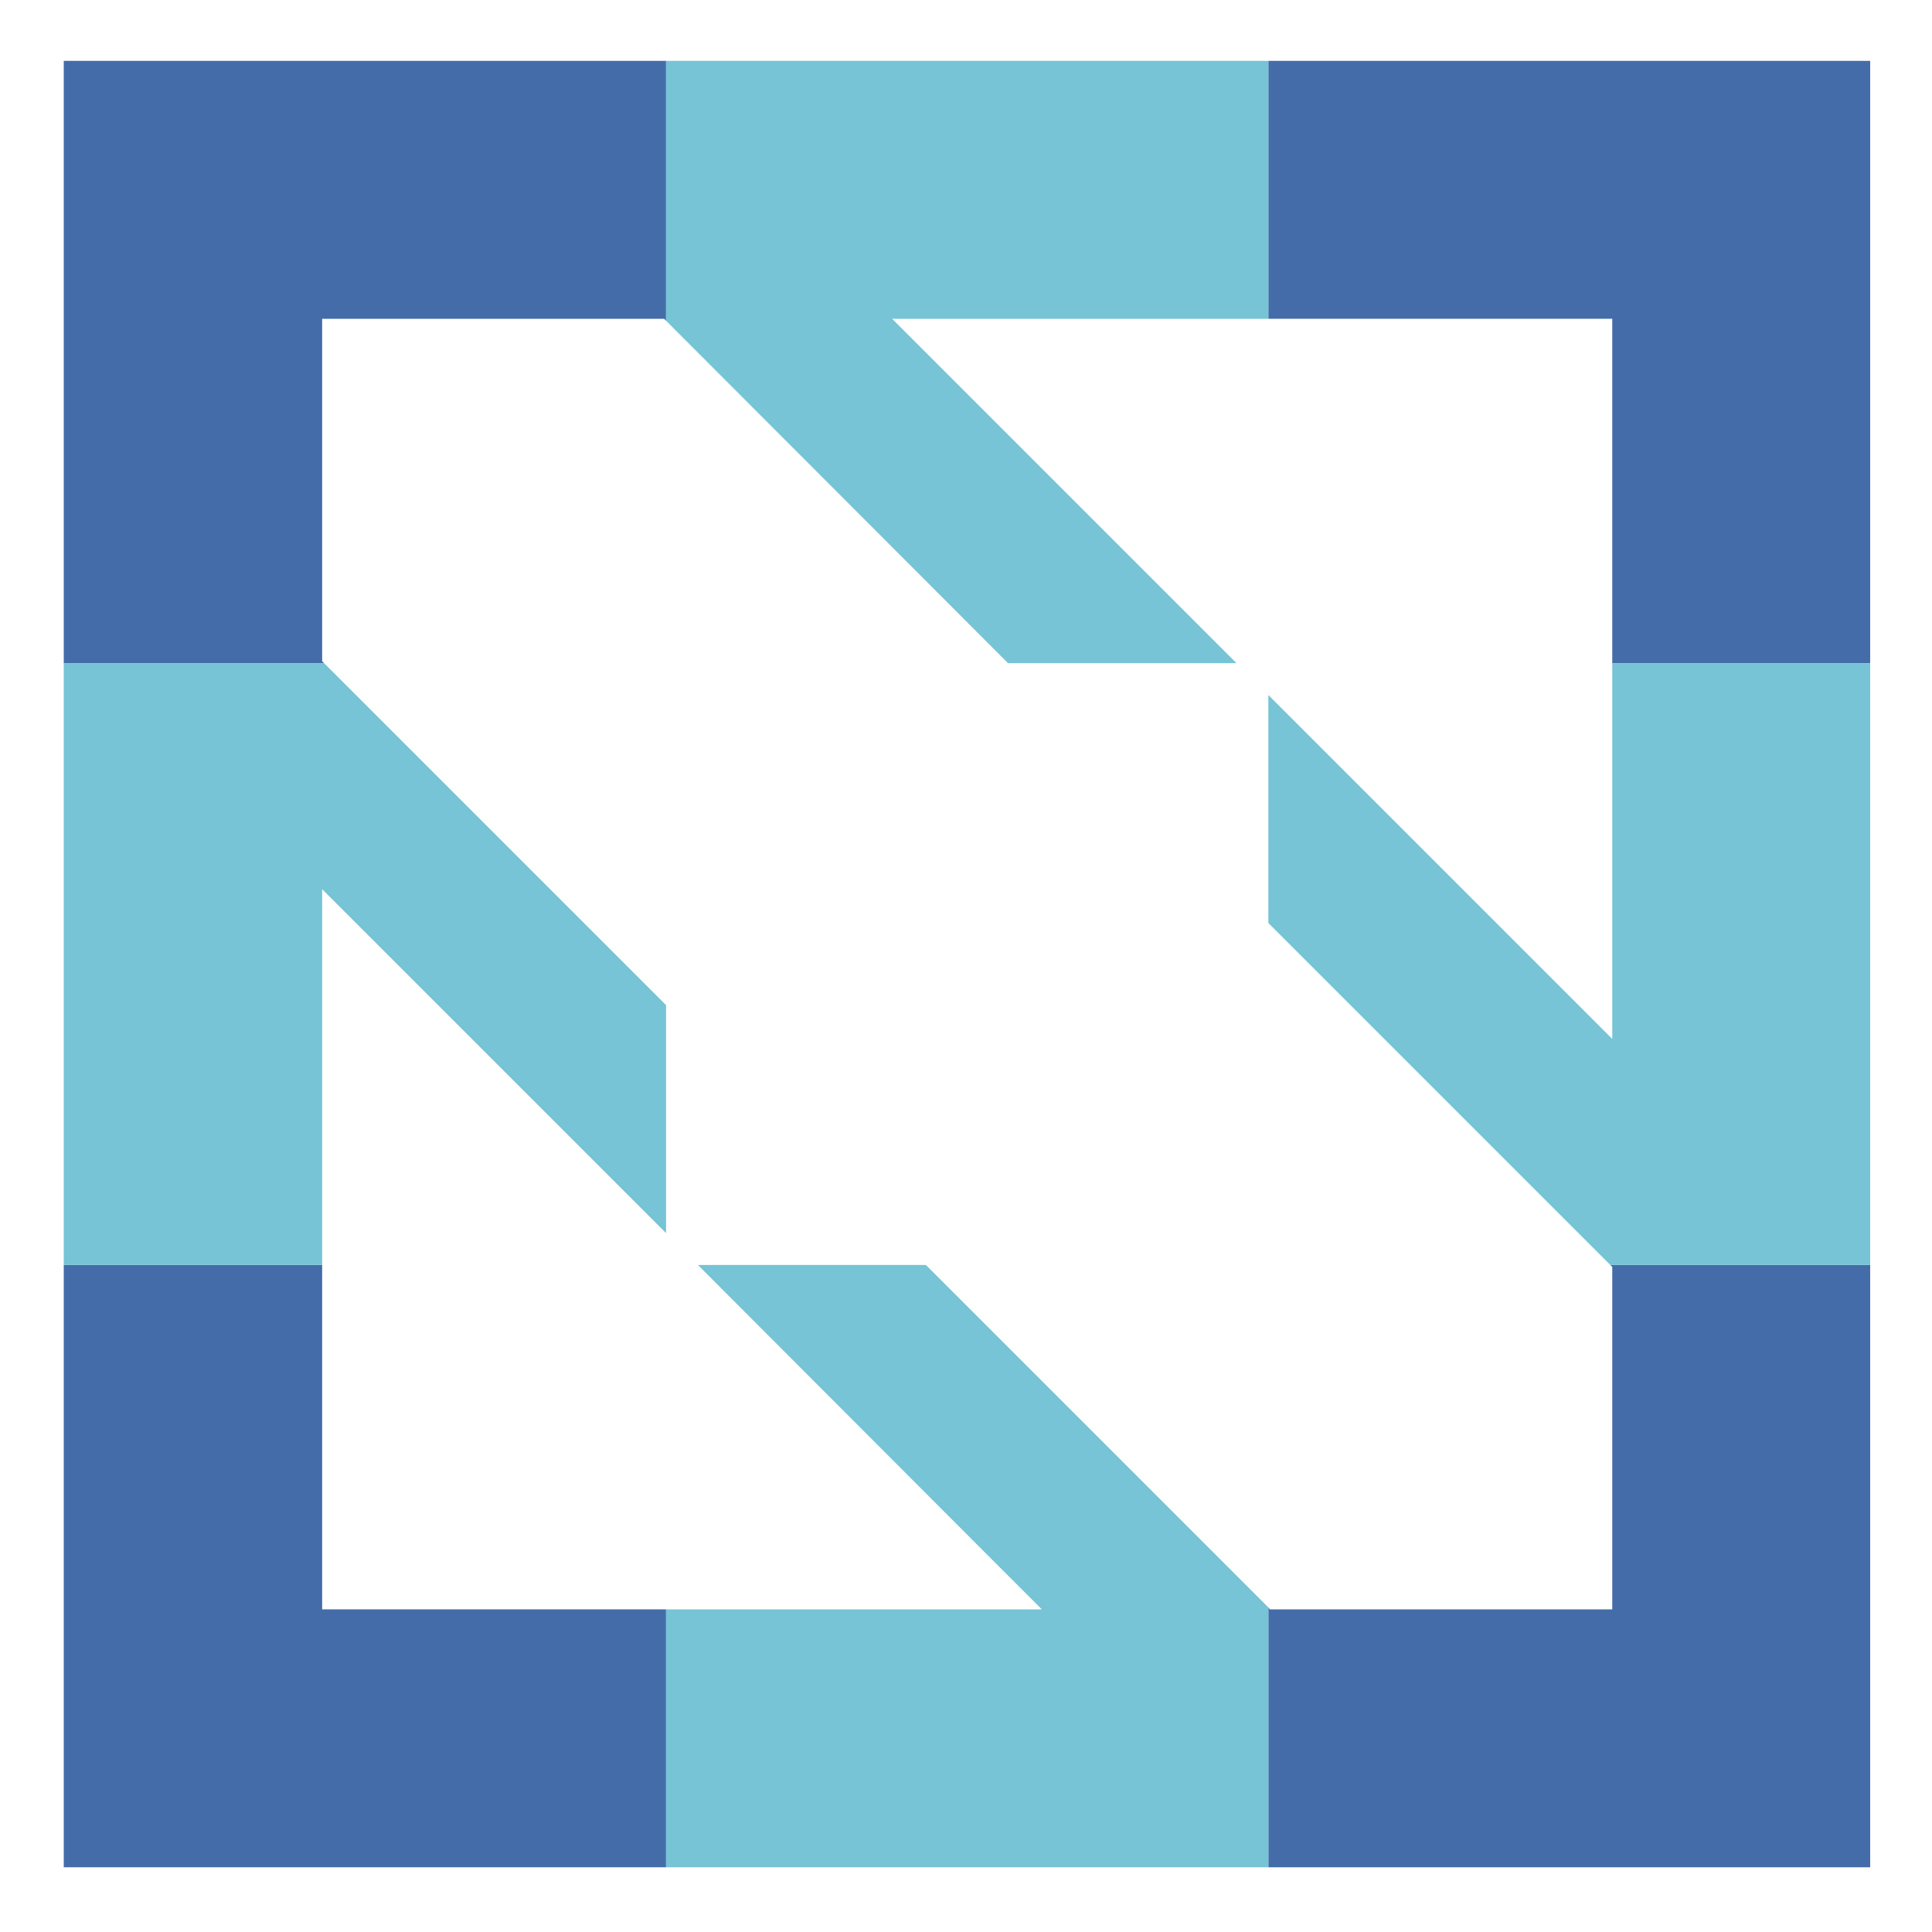
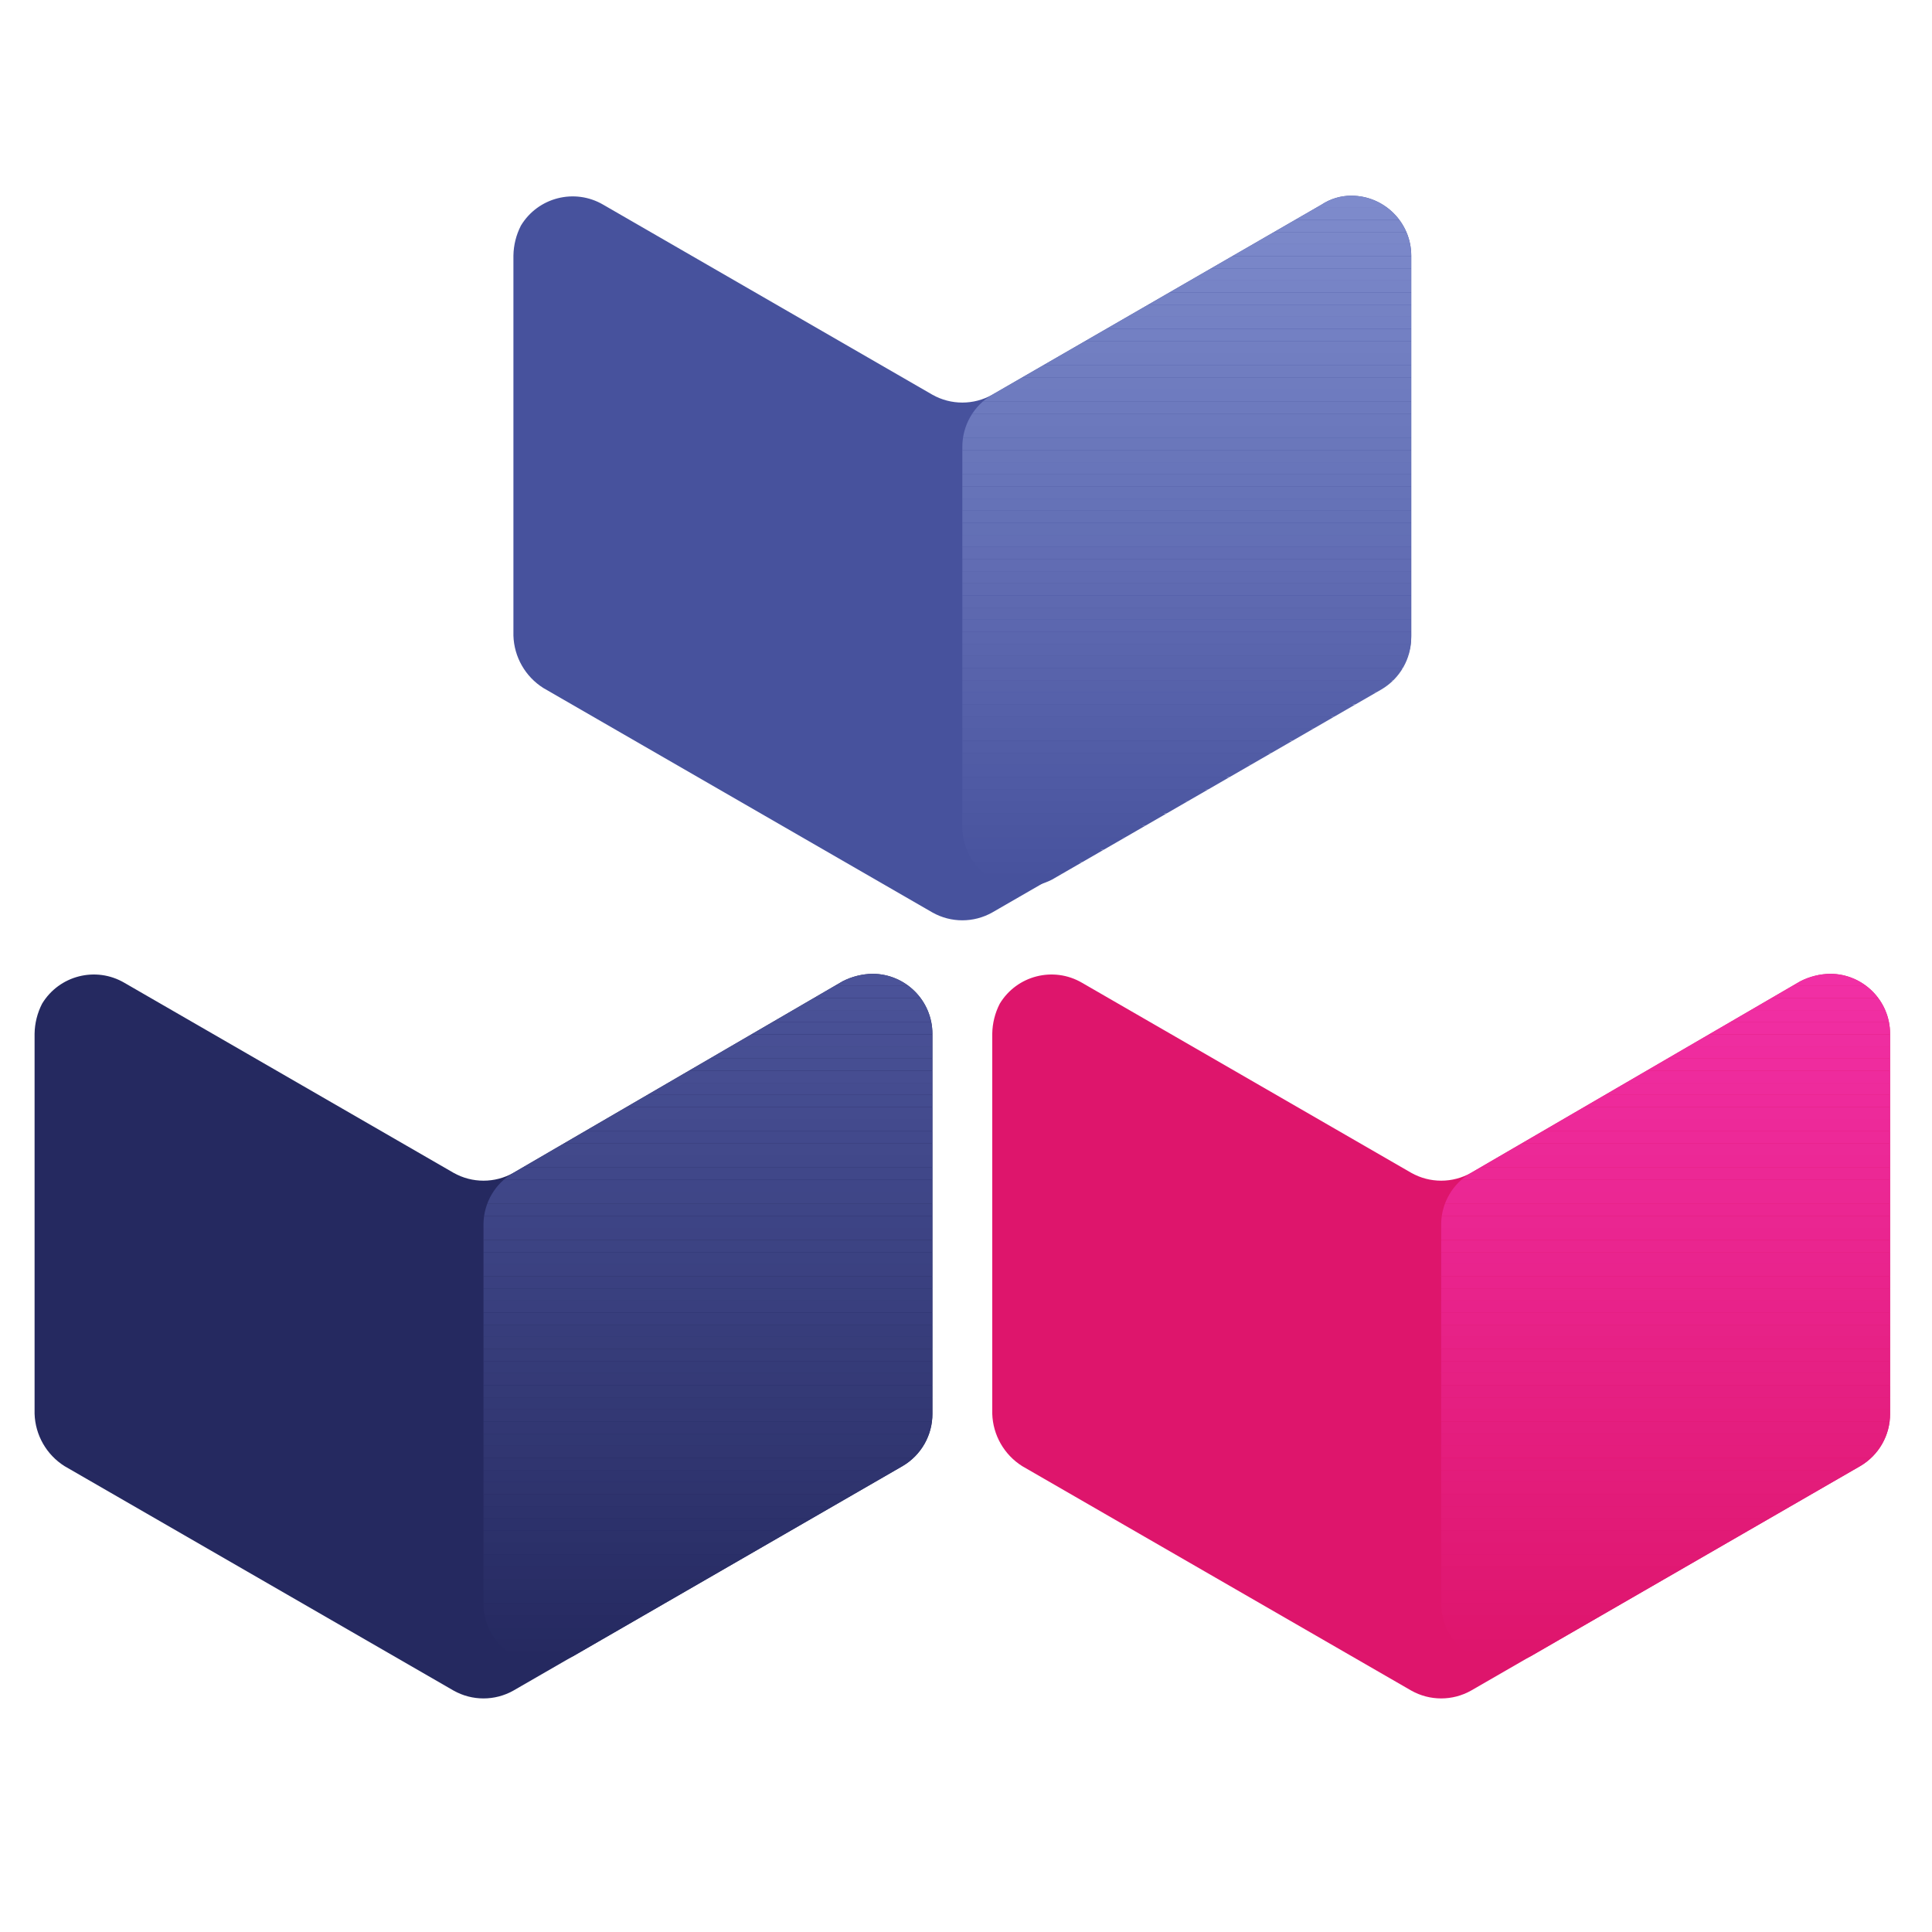
- <svg xmlns="http://www.w3.org/2000/svg" version="1.1" id="Layer_1" x="0px" y="0px" viewBox="0 0 400 400" style="enable-background:new 0 0 400 400;" xml:space="preserve">
-   <style type="text/css">
- 	.st0{fill:#446CA9;}
- 	.st1{fill:#76C4D5;}
- </style>
-   <g id="XMLID_15_">
-     <g id="XMLID_78_">
-       <polygon id="XMLID_82_" class="st0" points="66.7,261.9 13.2,261.9 13.2,386.6 137.9,386.6 137.9,333.2 66.7,333.2   " />
-       <polygon id="XMLID_81_" class="st0" points="333.8,262.3 333.8,333.2 262.9,333.2 262.6,332.8 262.6,386.6 387.2,386.6     387.2,261.9 333.4,261.9   " />
-       <polygon id="XMLID_80_" class="st0" points="13.2,137.3 67.1,137.3 66.7,136.9 66.7,66 66.7,66 137.5,66 137.9,66.4 137.9,12.6     13.2,12.6   " />
-       <polygon id="XMLID_79_" class="st0" points="262.6,12.6 262.6,66 333.8,66 333.8,137.3 387.2,137.3 387.2,12.6   " />
-     </g>
-     <g id="XMLID_73_">
-       <polygon id="XMLID_77_" class="st1" points="256,137.3 184.7,66 262.6,66 262.6,12.6 137.9,12.6 137.9,66.4 208.7,137.3   " />
-       <polygon id="XMLID_76_" class="st1" points="191.7,261.9 144.5,261.9 203.5,321 215.7,333.2 191.3,333.2 137.9,333.2 137.9,386.6     262.6,386.6 262.6,332.8 227.1,297.3   " />
-       <polygon id="XMLID_75_" class="st1" points="333.8,137.3 333.8,190.7 333.8,215.1 321.6,202.9 262.6,143.9 262.6,191.1 298,226.5     333.4,261.9 387.2,261.9 387.2,137.3   " />
-       <polygon id="XMLID_74_" class="st1" points="137.9,208.1 67.1,137.3 13.2,137.3 13.2,261.9 66.7,261.9 66.7,184.1 137.9,255.3       " />
-     </g>
+ <svg xmlns="http://www.w3.org/2000/svg" id="Layer_1" data-name="Layer 1" viewBox="0 0 432 432">
+   <defs>
+     <style>.cls-1{fill:none;}.cls-2{fill:#de156c;}.cls-3{clip-path:url(#clip-path);}.cls-4{fill:#f12fa5;}.cls-5{fill:#f12fa4;}.cls-6{fill:#f02ea3;}.cls-7{fill:#f02ea2;}.cls-8{fill:#f02da1;}.cls-9{fill:#ef2da0;}.cls-10{fill:#ef2c9f;}.cls-11{fill:#ef2c9e;}.cls-12{fill:#ee2b9d;}.cls-13{fill:#ee2b9c;}.cls-14{fill:#ee2a9b;}.cls-15{fill:#ed2a9a;}.cls-16{fill:#ed2999;}.cls-17{fill:#ed2998;}.cls-18{fill:#ec2997;}.cls-19{fill:#ec2896;}.cls-20{fill:#ec2895;}.cls-21{fill:#eb2794;}.cls-22{fill:#eb2793;}.cls-23{fill:#eb2692;}.cls-24{fill:#ea2691;}.cls-25{fill:#ea2590;}.cls-26{fill:#ea258f;}.cls-27{fill:#e9248e;}.cls-28{fill:#e9248d;}.cls-29{fill:#e9238c;}.cls-30{fill:#e8238b;}.cls-31{fill:#e8228a;}.cls-32{fill:#e82289;}.cls-33{fill:#e72287;}.cls-34{fill:#e72186;}.cls-35{fill:#e62185;}.cls-36{fill:#e62084;}.cls-37{fill:#e62083;}.cls-38{fill:#e51f82;}.cls-39{fill:#e51f81;}.cls-40{fill:#e51e80;}.cls-41{fill:#e41e7f;}.cls-42{fill:#e41d7e;}.cls-43{fill:#e41d7d;}.cls-44{fill:#e31c7c;}.cls-45{fill:#e31c7b;}.cls-46{fill:#e31c7a;}.cls-47{fill:#e21b79;}.cls-48{fill:#e21b78;}.cls-49{fill:#e21a77;}.cls-50{fill:#e11a76;}.cls-51{fill:#e11975;}.cls-52{fill:#e11974;}.cls-53{fill:#e01873;}.cls-54{fill:#e01872;}.cls-55{fill:#e01771;}.cls-56{fill:#df1770;}.cls-57{fill:#df166f;}.cls-58{fill:#df166e;}.cls-59{fill:#de156d;}.cls-60{fill:#47529d;}.cls-61{clip-path:url(#clip-path-2);}.cls-62{fill:#7e8bcc;}.cls-63{fill:#7d8acb;}.cls-64{fill:#7c89ca;}.cls-65{fill:#7b88c9;}.cls-66{fill:#7a87c9;}.cls-67{fill:#7986c8;}.cls-68{fill:#7885c7;}.cls-69{fill:#7784c6;}.cls-70{fill:#7683c5;}.cls-71{fill:#7582c4;}.cls-72{fill:#7481c4;}.cls-73{fill:#7380c3;}.cls-74{fill:#727fc2;}.cls-75{fill:#717ec1;}.cls-76{fill:#707dc0;}.cls-77{fill:#6f7cbf;}.cls-78{fill:#6e7bbf;}.cls-79{fill:#6d7abe;}.cls-80{fill:#6c79bd;}.cls-81{fill:#6b78bc;}.cls-82{fill:#6a77bb;}.cls-83{fill:#6976ba;}.cls-84{fill:#6875ba;}.cls-85{fill:#6774b9;}.cls-86{fill:#6673b8;}.cls-87{fill:#6572b7;}.cls-88{fill:#6471b6;}.cls-89{fill:#6370b5;}.cls-90{fill:#636fb5;}.cls-91{fill:#626db4;}.cls-92{fill:#616cb3;}.cls-93{fill:#606bb2;}.cls-94{fill:#5f6ab1;}.cls-95{fill:#5e69b0;}.cls-96{fill:#5d68af;}.cls-97{fill:#5c67af;}.cls-98{fill:#5b66ae;}.cls-99{fill:#5a65ad;}.cls-100{fill:#5964ac;}.cls-101{fill:#5863ab;}.cls-102{fill:#5762aa;}.cls-103{fill:#5661aa;}.cls-104{fill:#5560a9;}.cls-105{fill:#545fa8;}.cls-106{fill:#535ea7;}.cls-107{fill:#525da6;}.cls-108{fill:#515ca5;}.cls-109{fill:#505ba5;}.cls-110{fill:#4f5aa4;}.cls-111{fill:#4e59a3;}.cls-112{fill:#4d58a2;}.cls-113{fill:#4c57a1;}.cls-114{fill:#4b56a0;}.cls-115{fill:#4a55a0;}.cls-116{fill:#49549f;}.cls-117{fill:#48539e;}.cls-118{fill:#252960;}.cls-119{clip-path:url(#clip-path-3);}.cls-120{fill:#4b5399;}.cls-121{fill:#4a5298;}.cls-122{fill:#4a5297;}.cls-123{fill:#495196;}.cls-124{fill:#485095;}.cls-125{fill:#484f94;}.cls-126{fill:#474f93;}.cls-127{fill:#464e92;}.cls-128{fill:#464d91;}.cls-129{fill:#454c90;}.cls-130{fill:#444c8f;}.cls-131{fill:#444b8e;}.cls-132{fill:#434a8d;}.cls-133{fill:#42498c;}.cls-134{fill:#42498b;}.cls-135{fill:#41488a;}.cls-136{fill:#404789;}.cls-137{fill:#3f4688;}.cls-138{fill:#3f4687;}.cls-139{fill:#3e4586;}.cls-140{fill:#3d4485;}.cls-141{fill:#3d4384;}.cls-142{fill:#3c4383;}.cls-143{fill:#3b4282;}.cls-144{fill:#3b4181;}.cls-145{fill:#3a4080;}.cls-146{fill:#39407f;}.cls-147{fill:#393f7e;}.cls-148{fill:#383e7d;}.cls-149{fill:#373d7b;}.cls-150{fill:#373d7a;}.cls-151{fill:#363c79;}.cls-152{fill:#353b78;}.cls-153{fill:#353a77;}.cls-154{fill:#343a76;}.cls-155{fill:#333975;}.cls-156{fill:#333874;}.cls-157{fill:#323773;}.cls-158{fill:#313772;}.cls-159{fill:#313671;}.cls-160{fill:#303570;}.cls-161{fill:#2f346f;}.cls-162{fill:#2f346e;}.cls-163{fill:#2e336d;}.cls-164{fill:#2d326c;}.cls-165{fill:#2c316b;}.cls-166{fill:#2c316a;}.cls-167{fill:#2b3069;}.cls-168{fill:#2a2f68;}.cls-169{fill:#2a2e67;}.cls-170{fill:#292e66;}.cls-171{fill:#282d65;}.cls-172{fill:#282c64;}.cls-173{fill:#272b63;}.cls-174{fill:#262b62;}.cls-175{fill:#262a61;}</style>
+     <clipPath id="clip-path">
+       <path class="cls-1" d="M322.249,273.623v84.986a13.423,13.423,0,0,0,13.384,13.384,15.23,15.23,0,0,0,6.692-1.673l73.61-42.493a13.495,13.495,0,0,0,6.692-11.711V231.13a13.423,13.423,0,0,0-13.384-13.384,15.23,15.23,0,0,0-6.692,1.673L328.941,262.247A13.363,13.363,0,0,0,322.249,273.623Z" />
+     </clipPath>
+     <clipPath id="clip-path-2">
+       <path class="cls-1" d="M295.482,45.767,221.872,88.26A13.495,13.495,0,0,0,215.18,99.971v84.986a13.423,13.423,0,0,0,13.384,13.384,15.23,15.23,0,0,0,6.692-1.673l73.61-42.493a13.495,13.495,0,0,0,6.692-11.711V57.143a13.423,13.423,0,0,0-13.384-13.384A12.064,12.064,0,0,0,295.482,45.767Z" />
+     </clipPath>
+     <clipPath id="clip-path-3">
+       <path class="cls-1" d="M108.111,273.623v84.986a13.423,13.423,0,0,0,13.384,13.384,15.23,15.23,0,0,0,6.692-1.673l73.61-42.493a13.495,13.495,0,0,0,6.692-11.711V231.13a13.423,13.423,0,0,0-13.384-13.384,15.23,15.23,0,0,0-6.692,1.673l-73.61,42.828A13.363,13.363,0,0,0,108.111,273.623Z" />
+     </clipPath>
+   </defs>
+   <path class="cls-2" d="M315.557,262.247l-73.61-42.493a13.519,13.519,0,0,0-18.403,4.684,15.23,15.23,0,0,0-1.673,6.692v84.986a14.368,14.368,0,0,0,6.692,11.711l86.994,50.189a13.625,13.625,0,0,0,13.384,0l86.994-50.189a13.495,13.495,0,0,0,6.692-11.711V231.13a13.423,13.423,0,0,0-13.384-13.384,15.23,15.23,0,0,0-6.692,1.673L328.941,262.247A13.625,13.625,0,0,1,315.557,262.247Z" />
+   <g class="cls-3">
+     <rect class="cls-4" x="322.249" y="217.747" width="100.377" />
+     <rect class="cls-4" x="322.249" y="217.747" width="100.377" height="2.706" />
+     <rect class="cls-5" x="322.249" y="220.453" width="100.377" height="2.706" />
+     <rect class="cls-6" x="322.249" y="223.159" width="100.377" height="2.706" />
+     <rect class="cls-7" x="322.249" y="225.865" width="100.377" height="2.706" />
+     <rect class="cls-8" x="322.249" y="228.571" width="100.377" height="2.706" />
+     <rect class="cls-9" x="322.249" y="231.277" width="100.377" height="2.706" />
+     <rect class="cls-10" x="322.249" y="233.983" width="100.377" height="2.706" />
+     <rect class="cls-11" x="322.249" y="236.689" width="100.377" height="2.706" />
+     <rect class="cls-12" x="322.249" y="239.395" width="100.377" height="2.706" />
+     <rect class="cls-13" x="322.249" y="242.101" width="100.377" height="2.706" />
+     <rect class="cls-14" x="322.249" y="244.807" width="100.377" height="2.706" />
+     <rect class="cls-15" x="322.249" y="247.514" width="100.377" height="2.706" />
+     <rect class="cls-16" x="322.249" y="250.22" width="100.377" height="2.706" />
+     <rect class="cls-17" x="322.249" y="252.926" width="100.377" height="2.706" />
+     <rect class="cls-18" x="322.249" y="255.632" width="100.377" height="2.706" />
+     <rect class="cls-19" x="322.249" y="258.338" width="100.377" height="2.706" />
+     <rect class="cls-20" x="322.249" y="261.044" width="100.377" height="2.706" />
+     <rect class="cls-21" x="322.249" y="263.75" width="100.377" height="2.706" />
+     <rect class="cls-22" x="322.249" y="266.456" width="100.377" height="2.706" />
+     <rect class="cls-23" x="322.249" y="269.162" width="100.377" height="2.706" />
+     <rect class="cls-24" x="322.249" y="271.868" width="100.377" height="2.706" />
+     <rect class="cls-25" x="322.249" y="274.574" width="100.377" height="2.706" />
+     <rect class="cls-26" x="322.249" y="277.28" width="100.377" height="2.706" />
+     <rect class="cls-27" x="322.249" y="279.986" width="100.377" height="2.706" />
+     <rect class="cls-28" x="322.249" y="282.693" width="100.377" height="2.706" />
+     <rect class="cls-29" x="322.249" y="285.399" width="100.377" height="2.706" />
+     <rect class="cls-30" x="322.249" y="288.105" width="100.377" height="2.706" />
+     <rect class="cls-31" x="322.249" y="290.811" width="100.377" height="2.706" />
+     <rect class="cls-32" x="322.249" y="293.517" width="100.377" height="2.706" />
+     <rect class="cls-33" x="322.249" y="296.223" width="100.377" height="2.706" />
+     <rect class="cls-34" x="322.249" y="298.929" width="100.377" height="2.706" />
+     <rect class="cls-35" x="322.249" y="301.635" width="100.377" height="2.706" />
+     <rect class="cls-36" x="322.249" y="304.341" width="100.377" height="2.706" />
+     <rect class="cls-37" x="322.249" y="307.047" width="100.377" height="2.706" />
+     <rect class="cls-38" x="322.249" y="309.753" width="100.377" height="2.706" />
+     <rect class="cls-39" x="322.249" y="312.459" width="100.377" height="2.706" />
+     <rect class="cls-40" x="322.249" y="315.166" width="100.377" height="2.706" />
+     <rect class="cls-41" x="322.249" y="317.872" width="100.377" height="2.706" />
+     <rect class="cls-42" x="322.249" y="320.578" width="100.377" height="2.706" />
+     <rect class="cls-43" x="322.249" y="323.284" width="100.377" height="2.706" />
+     <rect class="cls-44" x="322.249" y="325.99" width="100.377" height="2.706" />
+     <rect class="cls-45" x="322.249" y="328.696" width="100.377" height="2.706" />
+     <rect class="cls-46" x="322.249" y="331.402" width="100.377" height="2.706" />
+     <rect class="cls-47" x="322.249" y="334.108" width="100.377" height="2.706" />
+     <rect class="cls-48" x="322.249" y="336.814" width="100.377" height="2.706" />
+     <rect class="cls-49" x="322.249" y="339.52" width="100.377" height="2.706" />
+     <rect class="cls-50" x="322.249" y="342.226" width="100.377" height="2.706" />
+     <rect class="cls-51" x="322.249" y="344.932" width="100.377" height="2.706" />
+     <rect class="cls-52" x="322.249" y="347.638" width="100.377" height="2.706" />
+     <rect class="cls-53" x="322.249" y="350.345" width="100.377" height="2.706" />
+     <rect class="cls-54" x="322.249" y="353.051" width="100.377" height="2.706" />
+     <rect class="cls-55" x="322.249" y="355.757" width="100.377" height="2.706" />
+     <rect class="cls-56" x="322.249" y="358.463" width="100.377" height="2.706" />
+     <rect class="cls-57" x="322.249" y="361.169" width="100.377" height="2.706" />
+     <rect class="cls-58" x="322.249" y="363.875" width="100.377" height="2.706" />
+     <rect class="cls-59" x="322.249" y="366.581" width="100.377" height="2.706" />
+     <rect class="cls-2" x="322.249" y="369.287" width="100.377" height="2.706" />
+   </g>
+   <path class="cls-60" d="M295.482,45.767,221.872,88.26a13.625,13.625,0,0,1-13.384,0L134.878,45.767a13.519,13.519,0,0,0-18.403,4.684,15.23,15.23,0,0,0-1.673,6.692V142.129a14.368,14.368,0,0,0,6.692,11.711l86.994,50.189a13.625,13.625,0,0,0,13.384,0l86.994-50.189a13.495,13.495,0,0,0,6.692-11.711V57.143a13.423,13.423,0,0,0-13.384-13.384A12.064,12.064,0,0,0,295.482,45.767Z" />
+   <g class="cls-61">
+     <rect class="cls-62" x="215.18" y="43.759" width="100.377" />
+     <rect class="cls-62" x="215.18" y="43.759" width="100.377" height="2.708" />
+     <rect class="cls-63" x="215.18" y="46.468" width="100.377" height="2.708" />
+     <rect class="cls-64" x="215.18" y="49.176" width="100.377" height="2.708" />
+     <rect class="cls-65" x="215.18" y="51.884" width="100.377" height="2.708" />
+     <rect class="cls-66" x="215.18" y="54.593" width="100.377" height="2.708" />
+     <rect class="cls-67" x="215.18" y="57.301" width="100.377" height="2.708" />
+     <rect class="cls-68" x="215.18" y="60.009" width="100.377" height="2.708" />
+     <rect class="cls-69" x="215.18" y="62.718" width="100.377" height="2.708" />
+     <rect class="cls-70" x="215.18" y="65.426" width="100.377" height="2.708" />
+     <rect class="cls-71" x="215.18" y="68.134" width="100.377" height="2.708" />
+     <rect class="cls-72" x="215.18" y="70.843" width="100.377" height="2.708" />
+     <rect class="cls-73" x="215.18" y="73.551" width="100.377" height="2.708" />
+     <rect class="cls-74" x="215.18" y="76.259" width="100.377" height="2.708" />
+     <rect class="cls-75" x="215.18" y="78.968" width="100.377" height="2.708" />
+     <rect class="cls-76" x="215.18" y="81.676" width="100.377" height="2.708" />
+     <rect class="cls-77" x="215.18" y="84.384" width="100.377" height="2.708" />
+     <rect class="cls-78" x="215.18" y="87.093" width="100.377" height="2.708" />
+     <rect class="cls-79" x="215.18" y="89.801" width="100.377" height="2.708" />
+     <rect class="cls-80" x="215.18" y="92.509" width="100.377" height="2.708" />
+     <rect class="cls-81" x="215.18" y="95.218" width="100.377" height="2.708" />
+     <rect class="cls-82" x="215.18" y="97.926" width="100.377" height="2.708" />
+     <rect class="cls-83" x="215.18" y="100.634" width="100.377" height="2.708" />
+     <rect class="cls-84" x="215.18" y="103.343" width="100.377" height="2.708" />
+     <rect class="cls-85" x="215.18" y="106.051" width="100.377" height="2.708" />
+     <rect class="cls-86" x="215.18" y="108.76" width="100.377" height="2.708" />
+     <rect class="cls-87" x="215.18" y="111.468" width="100.377" height="2.708" />
+     <rect class="cls-88" x="215.18" y="114.176" width="100.377" height="2.708" />
+     <rect class="cls-89" x="215.18" y="116.885" width="100.377" height="2.708" />
+     <rect class="cls-90" x="215.18" y="119.593" width="100.377" height="2.708" />
+     <rect class="cls-91" x="215.18" y="122.301" width="100.377" height="2.708" />
+     <rect class="cls-92" x="215.18" y="125.01" width="100.377" height="2.708" />
+     <rect class="cls-93" x="215.18" y="127.718" width="100.377" height="2.708" />
+     <rect class="cls-94" x="215.18" y="130.426" width="100.377" height="2.708" />
+     <rect class="cls-95" x="215.18" y="133.135" width="100.377" height="2.708" />
+     <rect class="cls-96" x="215.18" y="135.843" width="100.377" height="2.708" />
+     <rect class="cls-97" x="215.18" y="138.551" width="100.377" height="2.708" />
+     <rect class="cls-98" x="215.18" y="141.26" width="100.377" height="2.708" />
+     <rect class="cls-99" x="215.18" y="143.968" width="100.377" height="2.708" />
+     <rect class="cls-100" x="215.18" y="146.676" width="100.377" height="2.708" />
+     <rect class="cls-101" x="215.18" y="149.385" width="100.377" height="2.708" />
+     <rect class="cls-102" x="215.18" y="152.093" width="100.377" height="2.708" />
+     <rect class="cls-103" x="215.18" y="154.801" width="100.377" height="2.708" />
+     <rect class="cls-104" x="215.18" y="157.51" width="100.377" height="2.708" />
+     <rect class="cls-105" x="215.18" y="160.218" width="100.377" height="2.708" />
+     <rect class="cls-106" x="215.18" y="162.926" width="100.377" height="2.708" />
+     <rect class="cls-107" x="215.18" y="165.635" width="100.377" height="2.708" />
+     <rect class="cls-108" x="215.18" y="168.343" width="100.377" height="2.708" />
+     <rect class="cls-109" x="215.18" y="171.051" width="100.377" height="2.708" />
+     <rect class="cls-110" x="215.18" y="173.76" width="100.377" height="2.708" />
+     <rect class="cls-111" x="215.18" y="176.468" width="100.377" height="2.708" />
+     <rect class="cls-112" x="215.18" y="179.177" width="100.377" height="2.708" />
+     <rect class="cls-113" x="215.18" y="181.885" width="100.377" height="2.708" />
+     <rect class="cls-114" x="215.18" y="184.593" width="100.377" height="2.708" />
+     <rect class="cls-115" x="215.18" y="187.302" width="100.377" height="2.708" />
+     <rect class="cls-116" x="215.18" y="190.01" width="100.377" height="2.708" />
+     <rect class="cls-117" x="215.18" y="192.718" width="100.377" height="2.708" />
+     <rect class="cls-60" x="215.18" y="195.427" width="100.377" height="2.708" />
+     <rect class="cls-60" x="215.18" y="198.135" width="100.377" height="0.205" />
+   </g>
+   <path class="cls-118" d="M101.419,262.247,27.809,219.754a13.519,13.519,0,0,0-18.403,4.684,15.23,15.23,0,0,0-1.673,6.692v84.986a14.368,14.368,0,0,0,6.692,11.711L101.419,378.016a13.625,13.625,0,0,0,13.384,0l86.994-50.189a13.495,13.495,0,0,0,6.692-11.711V231.13a13.423,13.423,0,0,0-13.384-13.384,15.23,15.23,0,0,0-6.692,1.673l-73.61,42.828A13.625,13.625,0,0,1,101.419,262.247Z" />
+   <g class="cls-119">
+     <rect class="cls-120" x="108.111" y="217.747" width="100.377" />
+     <rect class="cls-120" x="108.111" y="217.747" width="100.377" height="2.706" />
+     <rect class="cls-121" x="108.111" y="220.453" width="100.377" height="2.706" />
+     <rect class="cls-122" x="108.111" y="223.159" width="100.377" height="2.706" />
+     <rect class="cls-123" x="108.111" y="225.865" width="100.377" height="2.706" />
+     <rect class="cls-124" x="108.111" y="228.571" width="100.377" height="2.706" />
+     <rect class="cls-125" x="108.111" y="231.277" width="100.377" height="2.706" />
+     <rect class="cls-126" x="108.111" y="233.983" width="100.377" height="2.706" />
+     <rect class="cls-127" x="108.111" y="236.689" width="100.377" height="2.706" />
+     <rect class="cls-128" x="108.111" y="239.395" width="100.377" height="2.706" />
+     <rect class="cls-129" x="108.111" y="242.101" width="100.377" height="2.706" />
+     <rect class="cls-130" x="108.111" y="244.807" width="100.377" height="2.706" />
+     <rect class="cls-131" x="108.111" y="247.514" width="100.377" height="2.706" />
+     <rect class="cls-132" x="108.111" y="250.22" width="100.377" height="2.706" />
+     <rect class="cls-133" x="108.111" y="252.926" width="100.377" height="2.706" />
+     <rect class="cls-134" x="108.111" y="255.632" width="100.377" height="2.706" />
+     <rect class="cls-135" x="108.111" y="258.338" width="100.377" height="2.706" />
+     <rect class="cls-136" x="108.111" y="261.044" width="100.377" height="2.706" />
+     <rect class="cls-137" x="108.111" y="263.75" width="100.377" height="2.706" />
+     <rect class="cls-138" x="108.111" y="266.456" width="100.377" height="2.706" />
+     <rect class="cls-139" x="108.111" y="269.162" width="100.377" height="2.706" />
+     <rect class="cls-140" x="108.111" y="271.868" width="100.377" height="2.706" />
+     <rect class="cls-141" x="108.111" y="274.574" width="100.377" height="2.706" />
+     <rect class="cls-142" x="108.111" y="277.28" width="100.377" height="2.706" />
+     <rect class="cls-143" x="108.111" y="279.986" width="100.377" height="2.706" />
+     <rect class="cls-144" x="108.111" y="282.693" width="100.377" height="2.706" />
+     <rect class="cls-145" x="108.111" y="285.399" width="100.377" height="2.706" />
+     <rect class="cls-146" x="108.111" y="288.105" width="100.377" height="2.706" />
+     <rect class="cls-147" x="108.111" y="290.811" width="100.377" height="2.706" />
+     <rect class="cls-148" x="108.111" y="293.517" width="100.377" height="2.706" />
+     <rect class="cls-149" x="108.111" y="296.223" width="100.377" height="2.706" />
+     <rect class="cls-150" x="108.111" y="298.929" width="100.377" height="2.706" />
+     <rect class="cls-151" x="108.111" y="301.635" width="100.377" height="2.706" />
+     <rect class="cls-152" x="108.111" y="304.341" width="100.377" height="2.706" />
+     <rect class="cls-153" x="108.111" y="307.047" width="100.377" height="2.706" />
+     <rect class="cls-154" x="108.111" y="309.753" width="100.377" height="2.706" />
+     <rect class="cls-155" x="108.111" y="312.459" width="100.377" height="2.706" />
+     <rect class="cls-156" x="108.111" y="315.166" width="100.377" height="2.706" />
+     <rect class="cls-157" x="108.111" y="317.872" width="100.377" height="2.706" />
+     <rect class="cls-158" x="108.111" y="320.578" width="100.377" height="2.706" />
+     <rect class="cls-159" x="108.111" y="323.284" width="100.377" height="2.706" />
+     <rect class="cls-160" x="108.111" y="325.99" width="100.377" height="2.706" />
+     <rect class="cls-161" x="108.111" y="328.696" width="100.377" height="2.706" />
+     <rect class="cls-162" x="108.111" y="331.402" width="100.377" height="2.706" />
+     <rect class="cls-163" x="108.111" y="334.108" width="100.377" height="2.706" />
+     <rect class="cls-164" x="108.111" y="336.814" width="100.377" height="2.706" />
+     <rect class="cls-165" x="108.111" y="339.52" width="100.377" height="2.706" />
+     <rect class="cls-166" x="108.111" y="342.226" width="100.377" height="2.706" />
+     <rect class="cls-167" x="108.111" y="344.932" width="100.377" height="2.706" />
+     <rect class="cls-168" x="108.111" y="347.638" width="100.377" height="2.706" />
+     <rect class="cls-169" x="108.111" y="350.345" width="100.377" height="2.706" />
+     <rect class="cls-170" x="108.111" y="353.051" width="100.377" height="2.706" />
+     <rect class="cls-171" x="108.111" y="355.757" width="100.377" height="2.706" />
+     <rect class="cls-172" x="108.111" y="358.463" width="100.377" height="2.706" />
+     <rect class="cls-173" x="108.111" y="361.169" width="100.377" height="2.706" />
+     <rect class="cls-174" x="108.111" y="363.875" width="100.377" height="2.706" />
+     <rect class="cls-175" x="108.111" y="366.581" width="100.377" height="2.706" />
+     <rect class="cls-118" x="108.111" y="369.287" width="100.377" height="2.706" />
  </g>
</svg>
